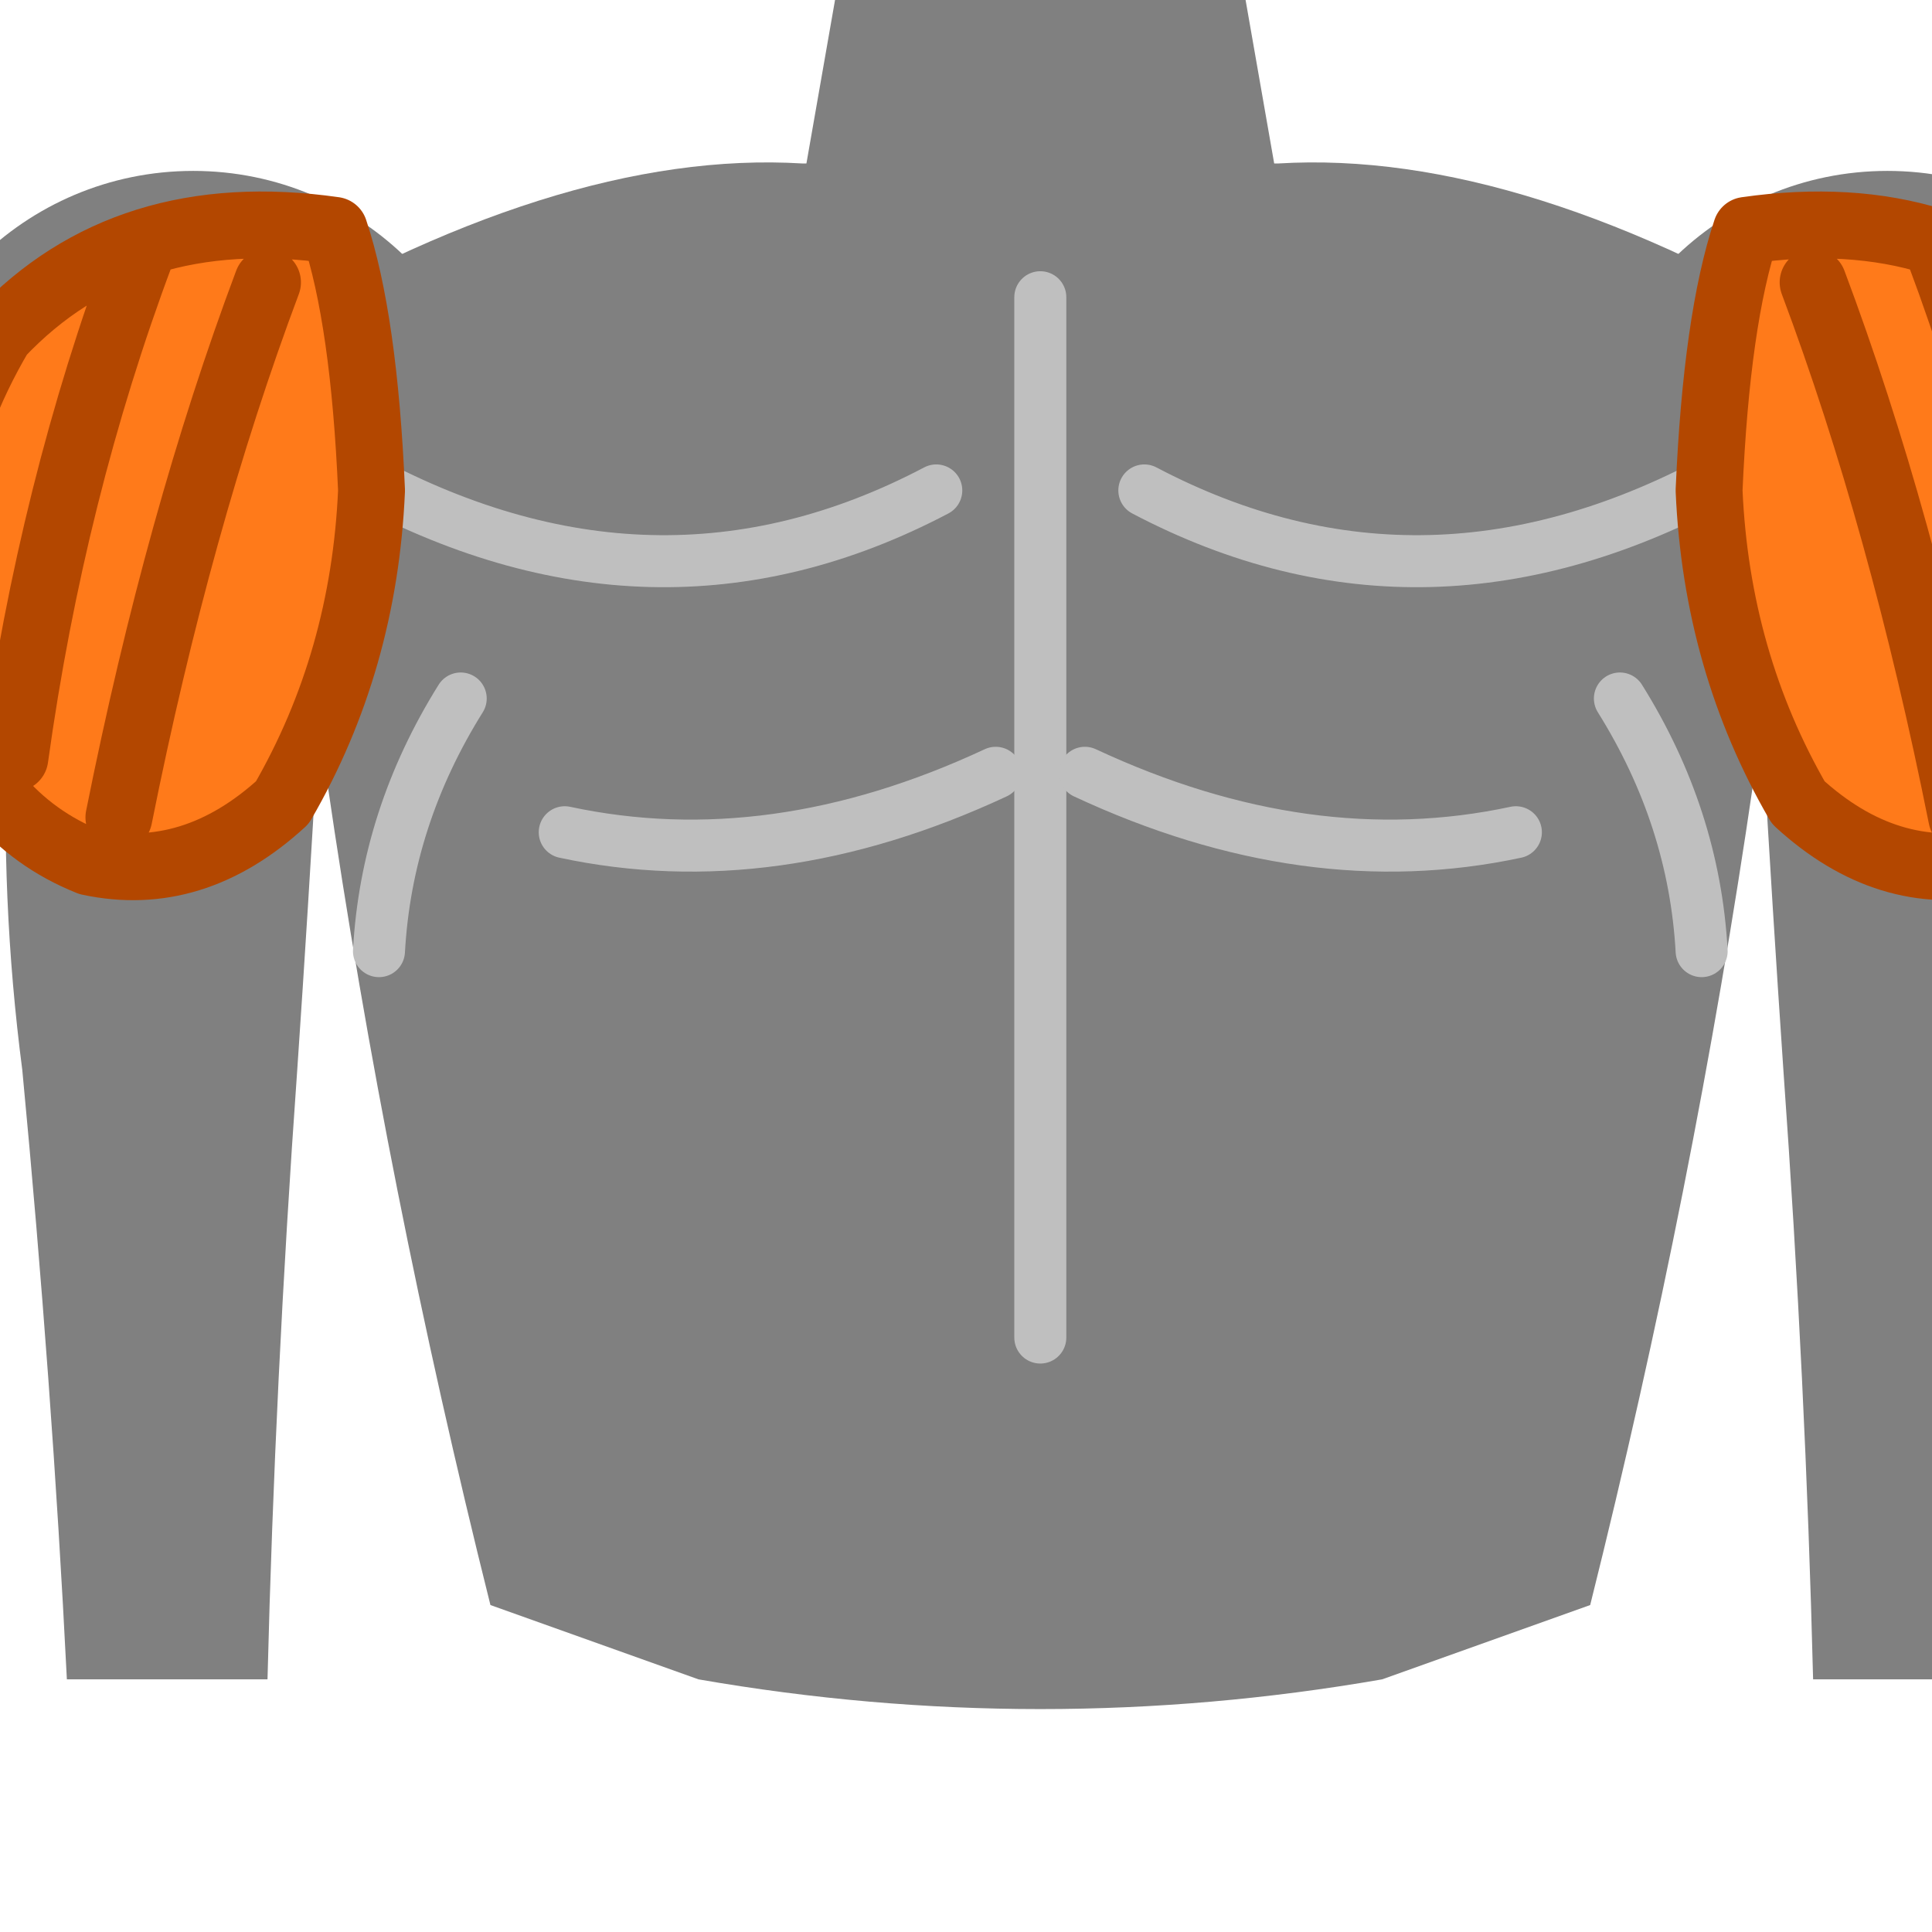
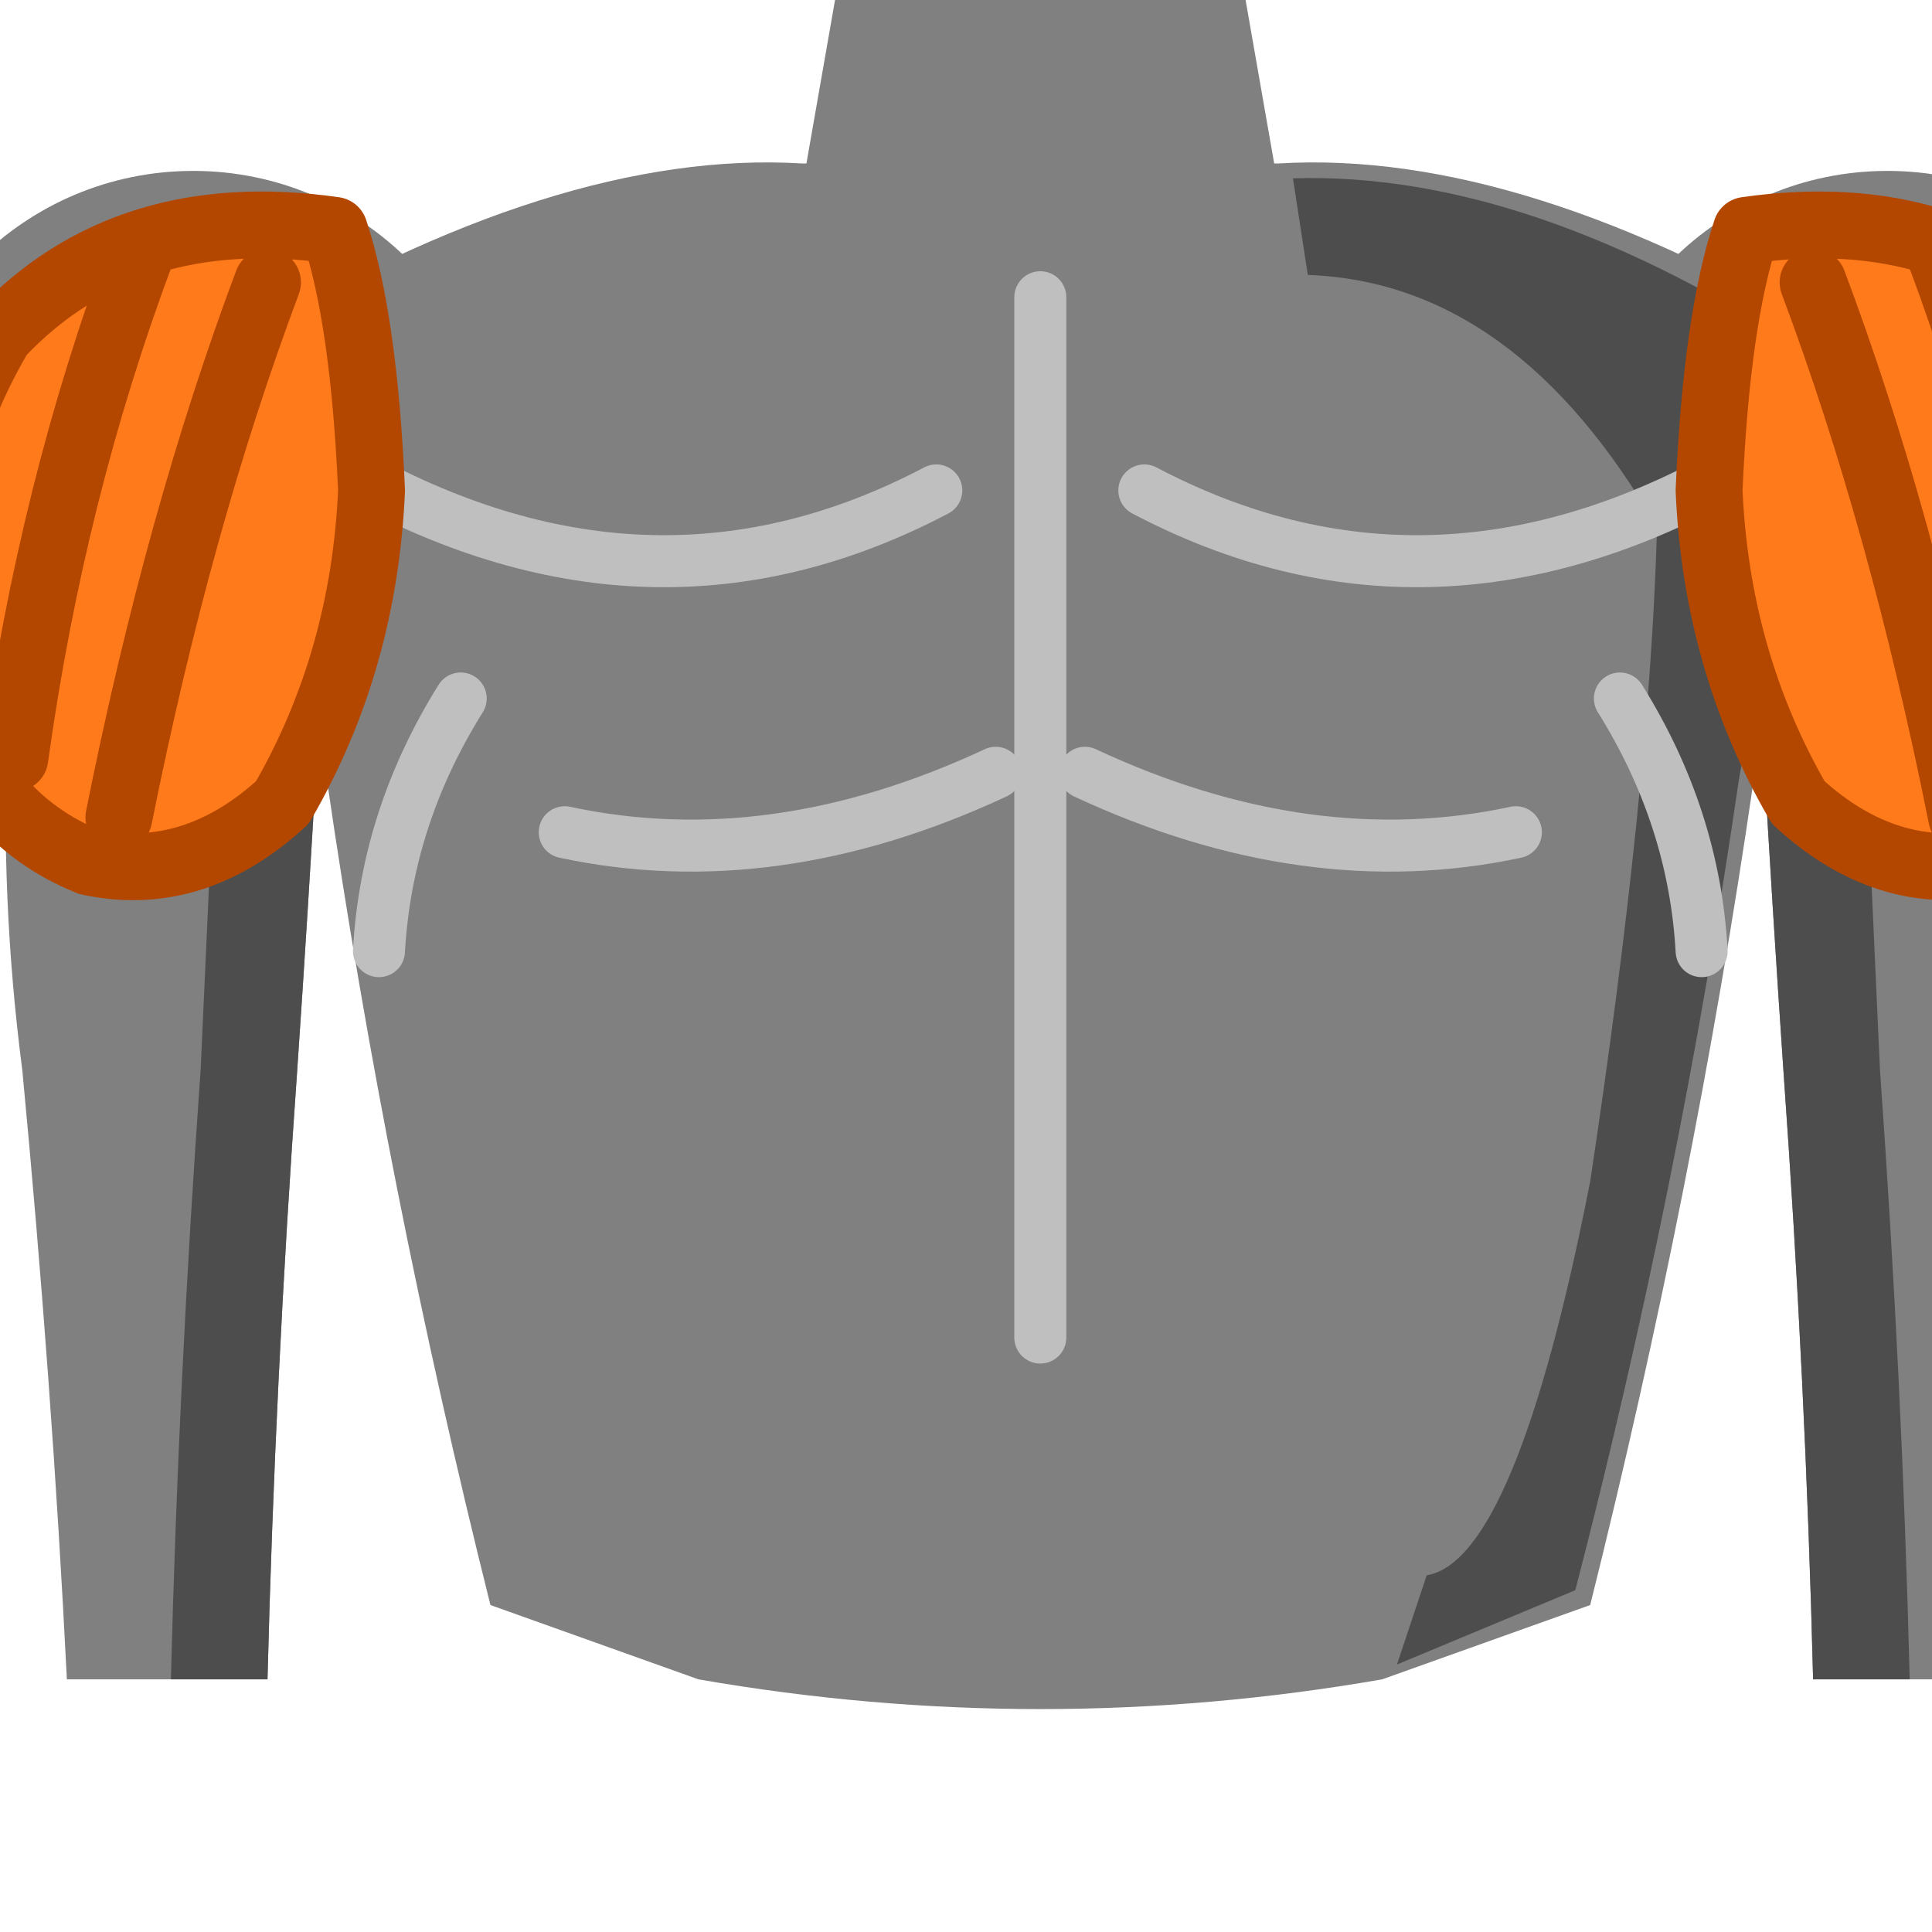
<svg viewBox="10 10 26 26">
  <path fill="#808080" d="M21.5 8.5 L26.5 8.5 L27.2 12.5 L20.8 12.5 Z" />
  <path fill="#808080" d="M10.7 15 Q9.7 19.8 10.3 24.4 Q10.7 28.6 10.9 32.6 L13.6 32.6 Q13.7 28.6 14 24.4 Q14.3 20 14.5 15.6 Z" />
+   <path fill="#4d4d4d" d="M14.5 15.6 Q14.3 20 14 24.4 Q13.7 28.6 13.6 32.6 L12.3 32.6 Q12.4 28.6 12.7 24.4 Q12.9 20 13.1 15.6 Z" />
  <g transform="translate(48 0) scale(-1 1)">
    <path fill="#808080" d="M10.7 15 Q9.7 19.8 10.3 24.4 Q10.7 28.6 10.9 32.6 L13.6 32.6 Q13.7 28.6 14 24.4 Q14.3 20 14.5 15.6 Z" />
+     <path fill="#4d4d4d" d="M14.5 15.6 Q14.3 20 14 24.4 Q13.7 28.6 13.6 32.6 L12.3 32.6 Q12.4 28.6 12.7 24.4 Q12.9 20 13.1 15.6 Z" />
  </g>
  <circle fill="#808080" cx="12.6" cy="16.4" r="4.1" />
  <circle fill="#808080" cx="35.4" cy="16.4" r="4.1" />
  <path fill="#808080" d="M13.2 14.6 Q17.5 12 20.8 12.2 L27.2 12.2 Q30.5 12 34.8 14.6 L33.6 20.5 Q32.8 26 31.4 31.6 L28.6 32.6 Q24 33.4 19.4 32.6 L16.6 31.6 Q15.2 26 14.4 20.5 Z" />
+   <path fill="#4d4d4d" d="M27.4 12.4 Q30.6 12.3 34.4 14.8 L33.4 20.5 Q32.6 26 31.2 31.4 L28.8 32.4 L29.2 31.2 Q30.4 31 31.4 25.9 Q32.2 20.6 32.3 17.1 Q30.4 13.8 27.6 13.7 Z" />
  <path fill="none" stroke="#bfbfbf" stroke-width="0.7" stroke-linecap="round" d="M24 14 L24 28" />
  <path fill="none" stroke="#bfbfbf" stroke-width="0.7" stroke-linecap="round" d="M14.8 16.4 Q18.8 18.6 22.6 16.6" />
  <path fill="none" stroke="#bfbfbf" stroke-width="0.7" stroke-linecap="round" d="M23.4 20.4 Q20.4 21.8 17.6 21.2" />
  <path fill="none" stroke="#bfbfbf" stroke-width="0.7" stroke-linecap="round" d="M16.2 19.4 Q15.2 21 15.1 22.8" />
  <g transform="translate(48 0) scale(-1 1)">
    <path fill="none" stroke="#bfbfbf" stroke-width="0.7" stroke-linecap="round" d="M14.8 16.4 Q18.8 18.6 22.6 16.6" />
    <path fill="none" stroke="#bfbfbf" stroke-width="0.7" stroke-linecap="round" d="M23.4 20.4 Q20.4 21.8 17.6 21.2" />
    <path fill="none" stroke="#bfbfbf" stroke-width="0.7" stroke-linecap="round" d="M16.2 19.4 Q15.2 21 15.1 22.8" />
  </g>
  <path fill="#ff7a1a" d="M14.5 13.1 Q11.7 12.7 10 14.5 Q8.7 16.7 9.2 19.2 Q9.7 21 11.2 21.6 Q12.6 21.9 13.8 20.8 Q14.9 18.9 15 16.6 Q14.9 14.3 14.5 13.1 Z" />
  <g transform="translate(48 0) scale(-1 1)">
    <path fill="#ff7a1a" d="M14.5 13.1 Q11.7 12.7 10 14.5 Q8.7 16.7 9.2 19.2 Q9.7 21 11.2 21.6 Q12.6 21.9 13.8 20.8 Q14.9 18.9 15 16.6 Q14.9 14.3 14.5 13.1 Z" />
  </g>
  <path fill="none" stroke="#b34700" stroke-width="0.9" stroke-linecap="round" stroke-linejoin="round" d="M14.5 13.1 Q11.7 12.7 10 14.5 Q8.7 16.7 9.2 19.2 Q9.7 21 11.2 21.6 Q12.6 21.9 13.8 20.8 Q14.9 18.9 15 16.6 Q14.9 14.3 14.5 13.1 Z M13.6 13.8 Q12.4 17 11.6 21 M11.9 13.4 Q10.7 16.6 10.2 20.2" />
  <g transform="translate(48 0) scale(-1 1)">
    <path fill="none" stroke="#b34700" stroke-width="0.9" stroke-linecap="round" stroke-linejoin="round" d="M14.5 13.1 Q11.7 12.7 10 14.5 Q8.7 16.7 9.2 19.2 Q9.7 21 11.2 21.6 Q12.6 21.9 13.8 20.8 Q14.9 18.9 15 16.6 Q14.9 14.3 14.5 13.1 Z M13.6 13.8 Q12.4 17 11.6 21 M11.9 13.4 Q10.7 16.6 10.2 20.2" />
  </g>
</svg>
